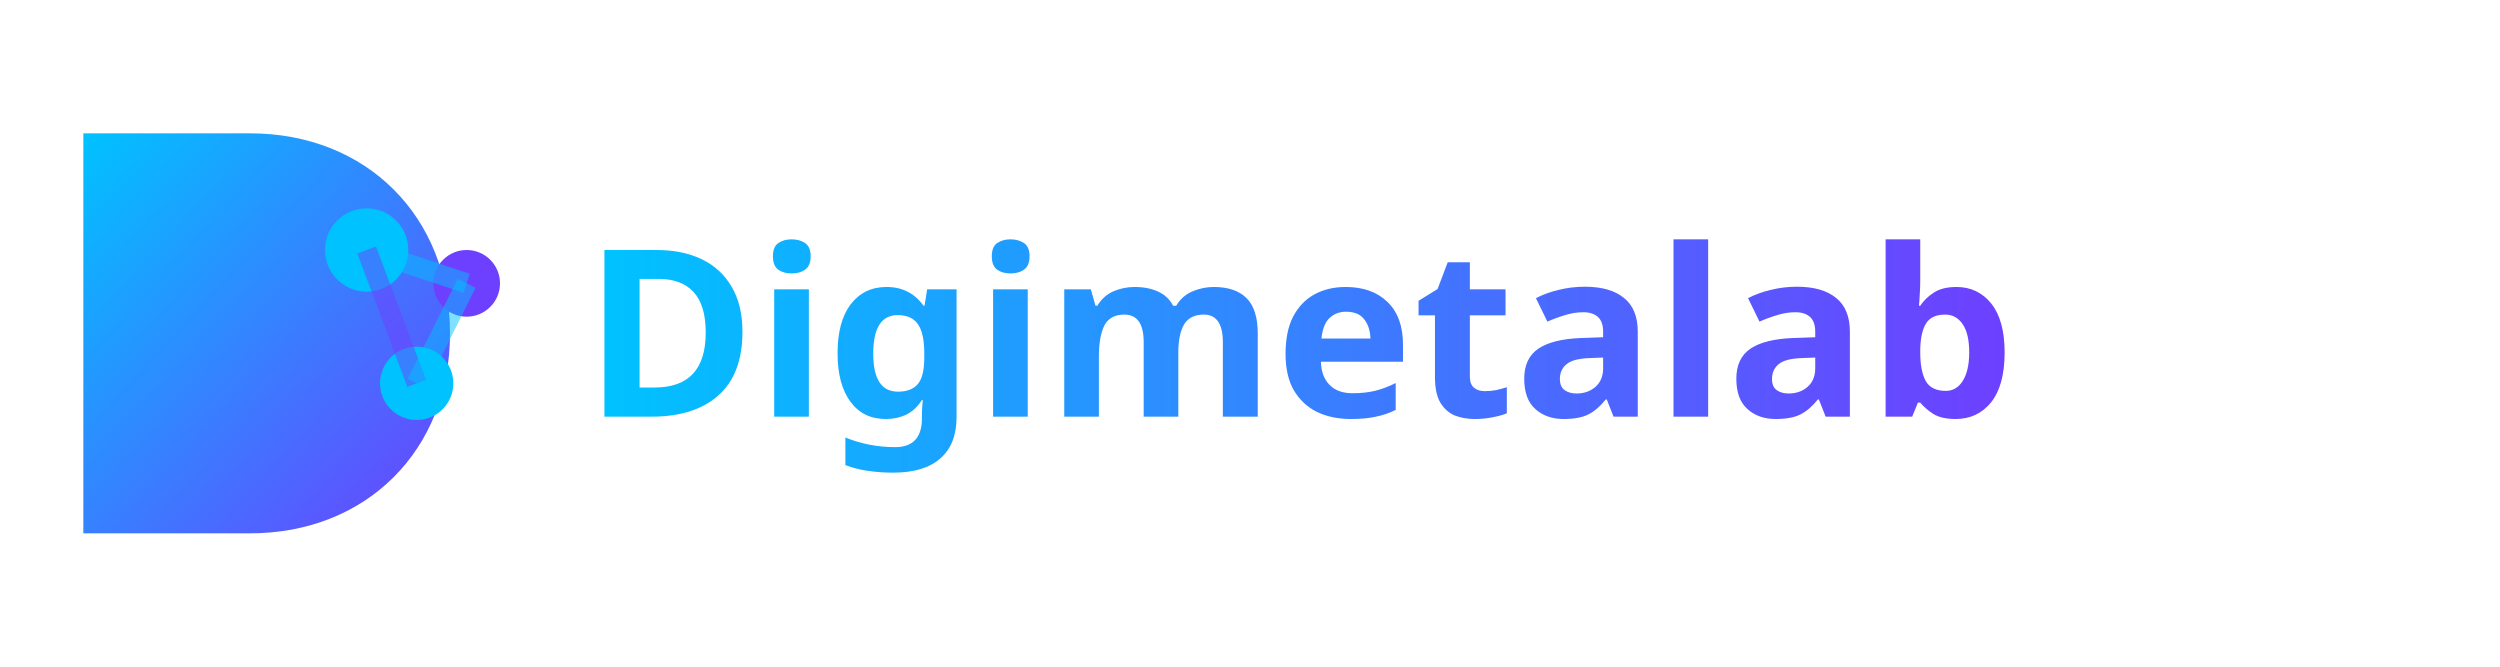
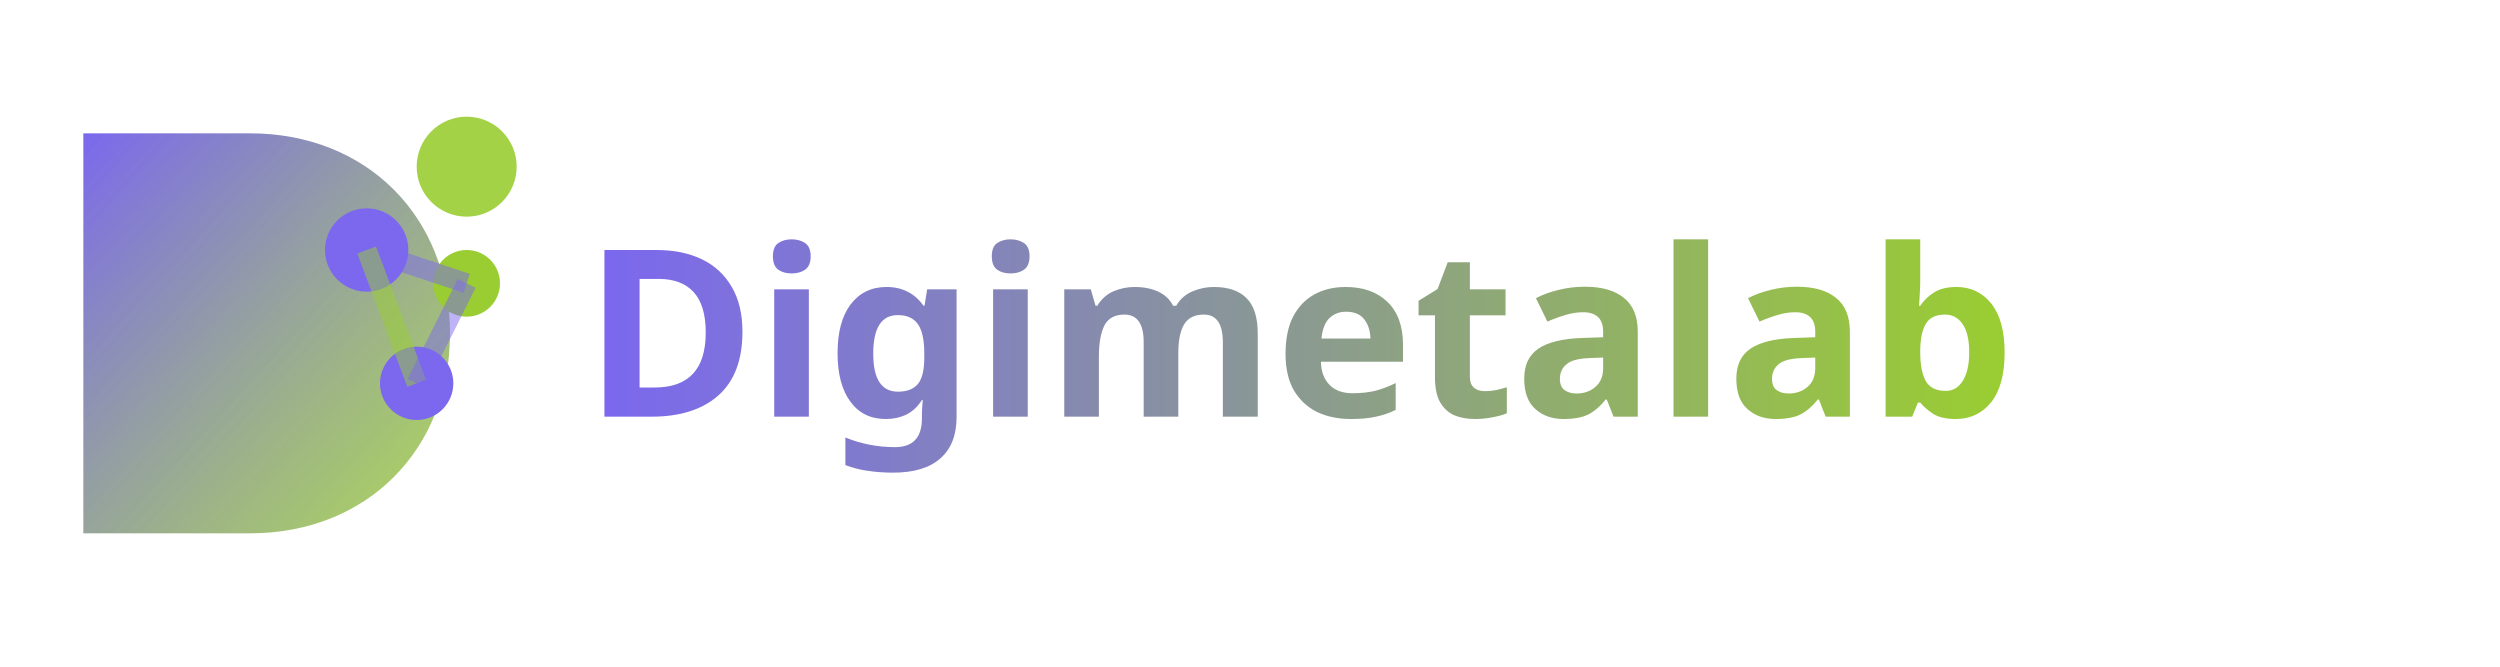
<svg xmlns="http://www.w3.org/2000/svg" width="150" height="40" viewBox="0 0 150 40" fill="none">
  <path d="M5 8 L5 32 L15 32 C22 32 27 27 27 20 C27 13 22 8 15 8 L5 8 Z" fill="url(#logoGrad)" />
-   <circle cx="22" cy="15" r="2.5" fill="#00C2FF" />
-   <circle cx="28" cy="17" r="2" fill="#6D40FF" />
-   <circle cx="25" cy="23" r="2.2" fill="#00C2FF" />
-   <line x1="22" y1="15" x2="28" y2="17" stroke="#00C2FF" stroke-width="1.2" opacity="0.5" />
-   <line x1="22" y1="15" x2="25" y2="23" stroke="#6D40FF" stroke-width="1.2" opacity="0.5" />
-   <line x1="28" y1="17" x2="25" y2="23" stroke="#00C2FF" stroke-width="1.2" opacity="0.5" />
+   <circle cx="28" cy="10" r="3" fill="#9ACD32" opacity="0.9" />
+   <circle cx="22" cy="15" r="2.5" fill="#7B68EE" />
+   <circle cx="28" cy="17" r="2" fill="#9ACD32" />
+   <circle cx="25" cy="23" r="2.2" fill="#7B68EE" />
+   <line x1="22" y1="15" x2="28" y2="17" stroke="#7B68EE" stroke-width="1.2" opacity="0.5" />
+   <line x1="22" y1="15" x2="25" y2="23" stroke="#9ACD32" stroke-width="1.2" opacity="0.5" />
+   <line x1="28" y1="17" x2="25" y2="23" stroke="#7B68EE" stroke-width="1.2" opacity="0.5" />
  <text x="35" y="25" font-family="'Poppins', sans-serif" font-size="14" font-weight="700" fill="url(#textGrad)">Digimetalab</text>
  <defs>
    <linearGradient id="logoGrad" x1="0%" y1="0%" x2="100%" y2="100%">
-       <stop offset="0%" style="stop-color:#00C2FF;stop-opacity:1" />
-       <stop offset="100%" style="stop-color:#6D40FF;stop-opacity:1" />
+       <stop offset="0%" style="stop-color:#7B68EE;stop-opacity:1" />
+       <stop offset="100%" style="stop-color:#9ACD32;stop-opacity:0.8" />
    </linearGradient>
    <linearGradient id="textGrad" x1="0%" y1="0%" x2="100%" y2="0%">
-       <stop offset="0%" style="stop-color:#00C2FF;stop-opacity:1" />
-       <stop offset="100%" style="stop-color:#6D40FF;stop-opacity:1" />
+       <stop offset="0%" style="stop-color:#7B68EE;stop-opacity:1" />
+       <stop offset="100%" style="stop-color:#9ACD32;stop-opacity:1" />
    </linearGradient>
  </defs>
</svg>
